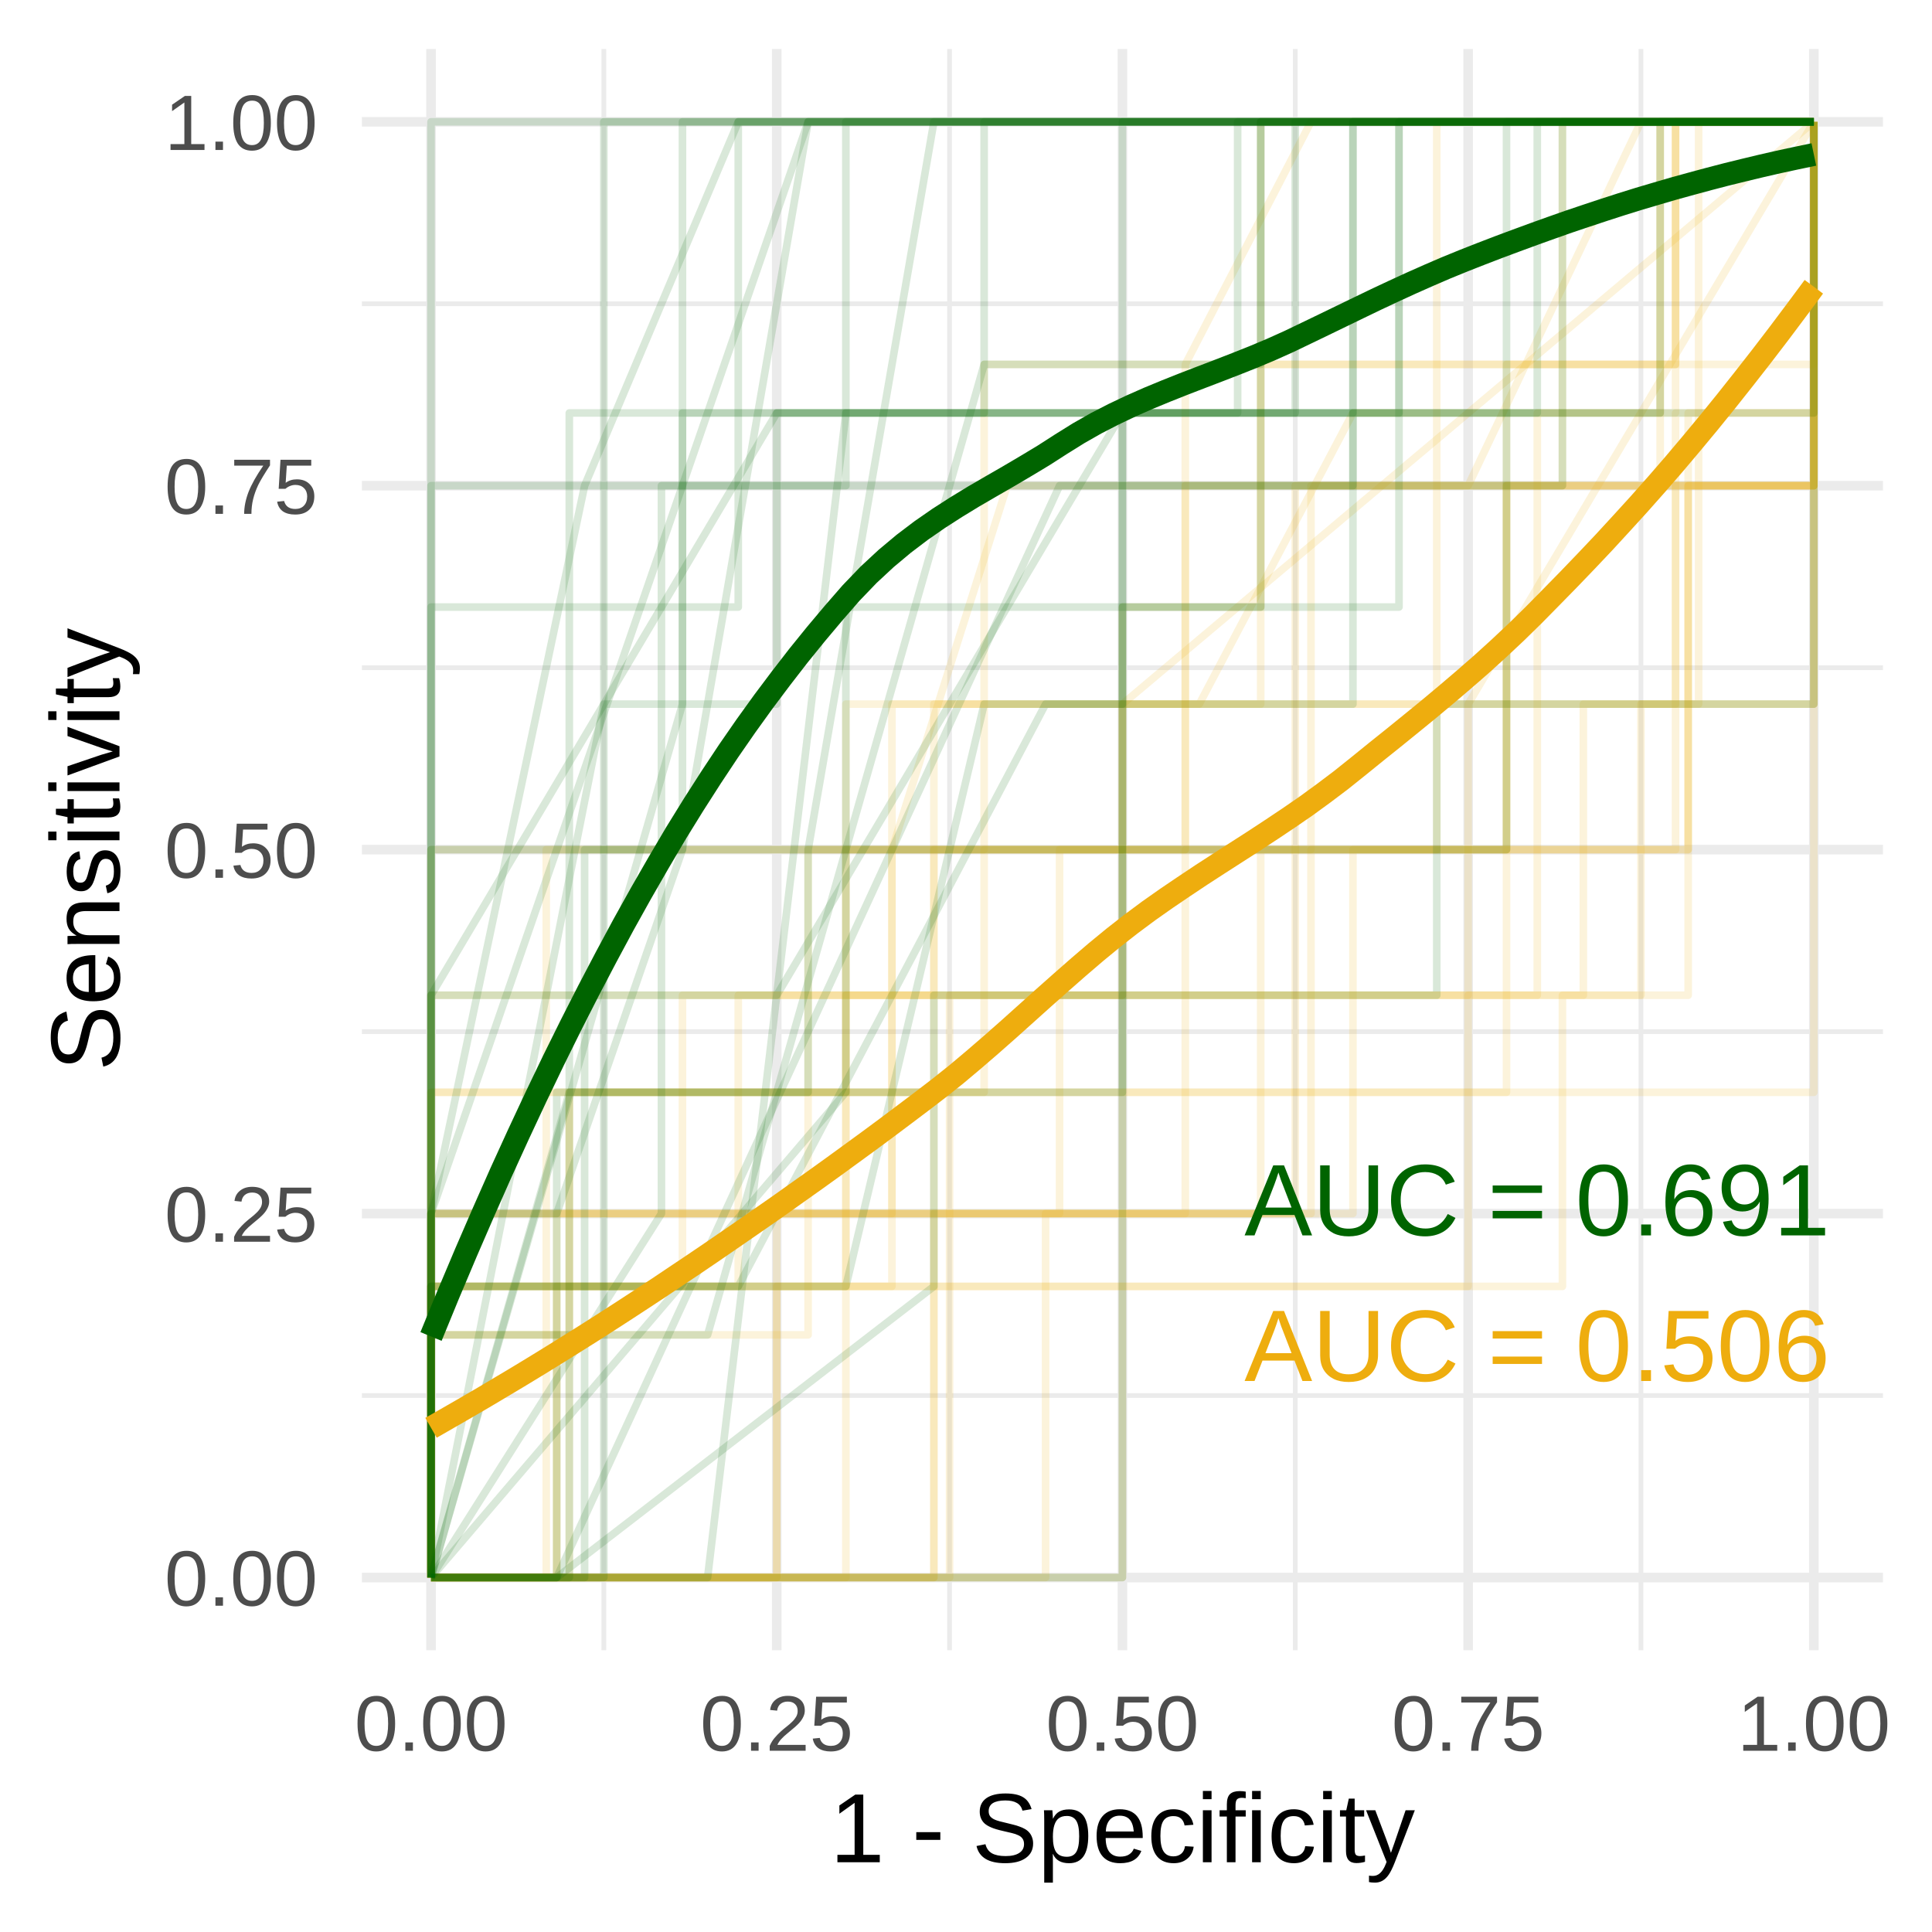
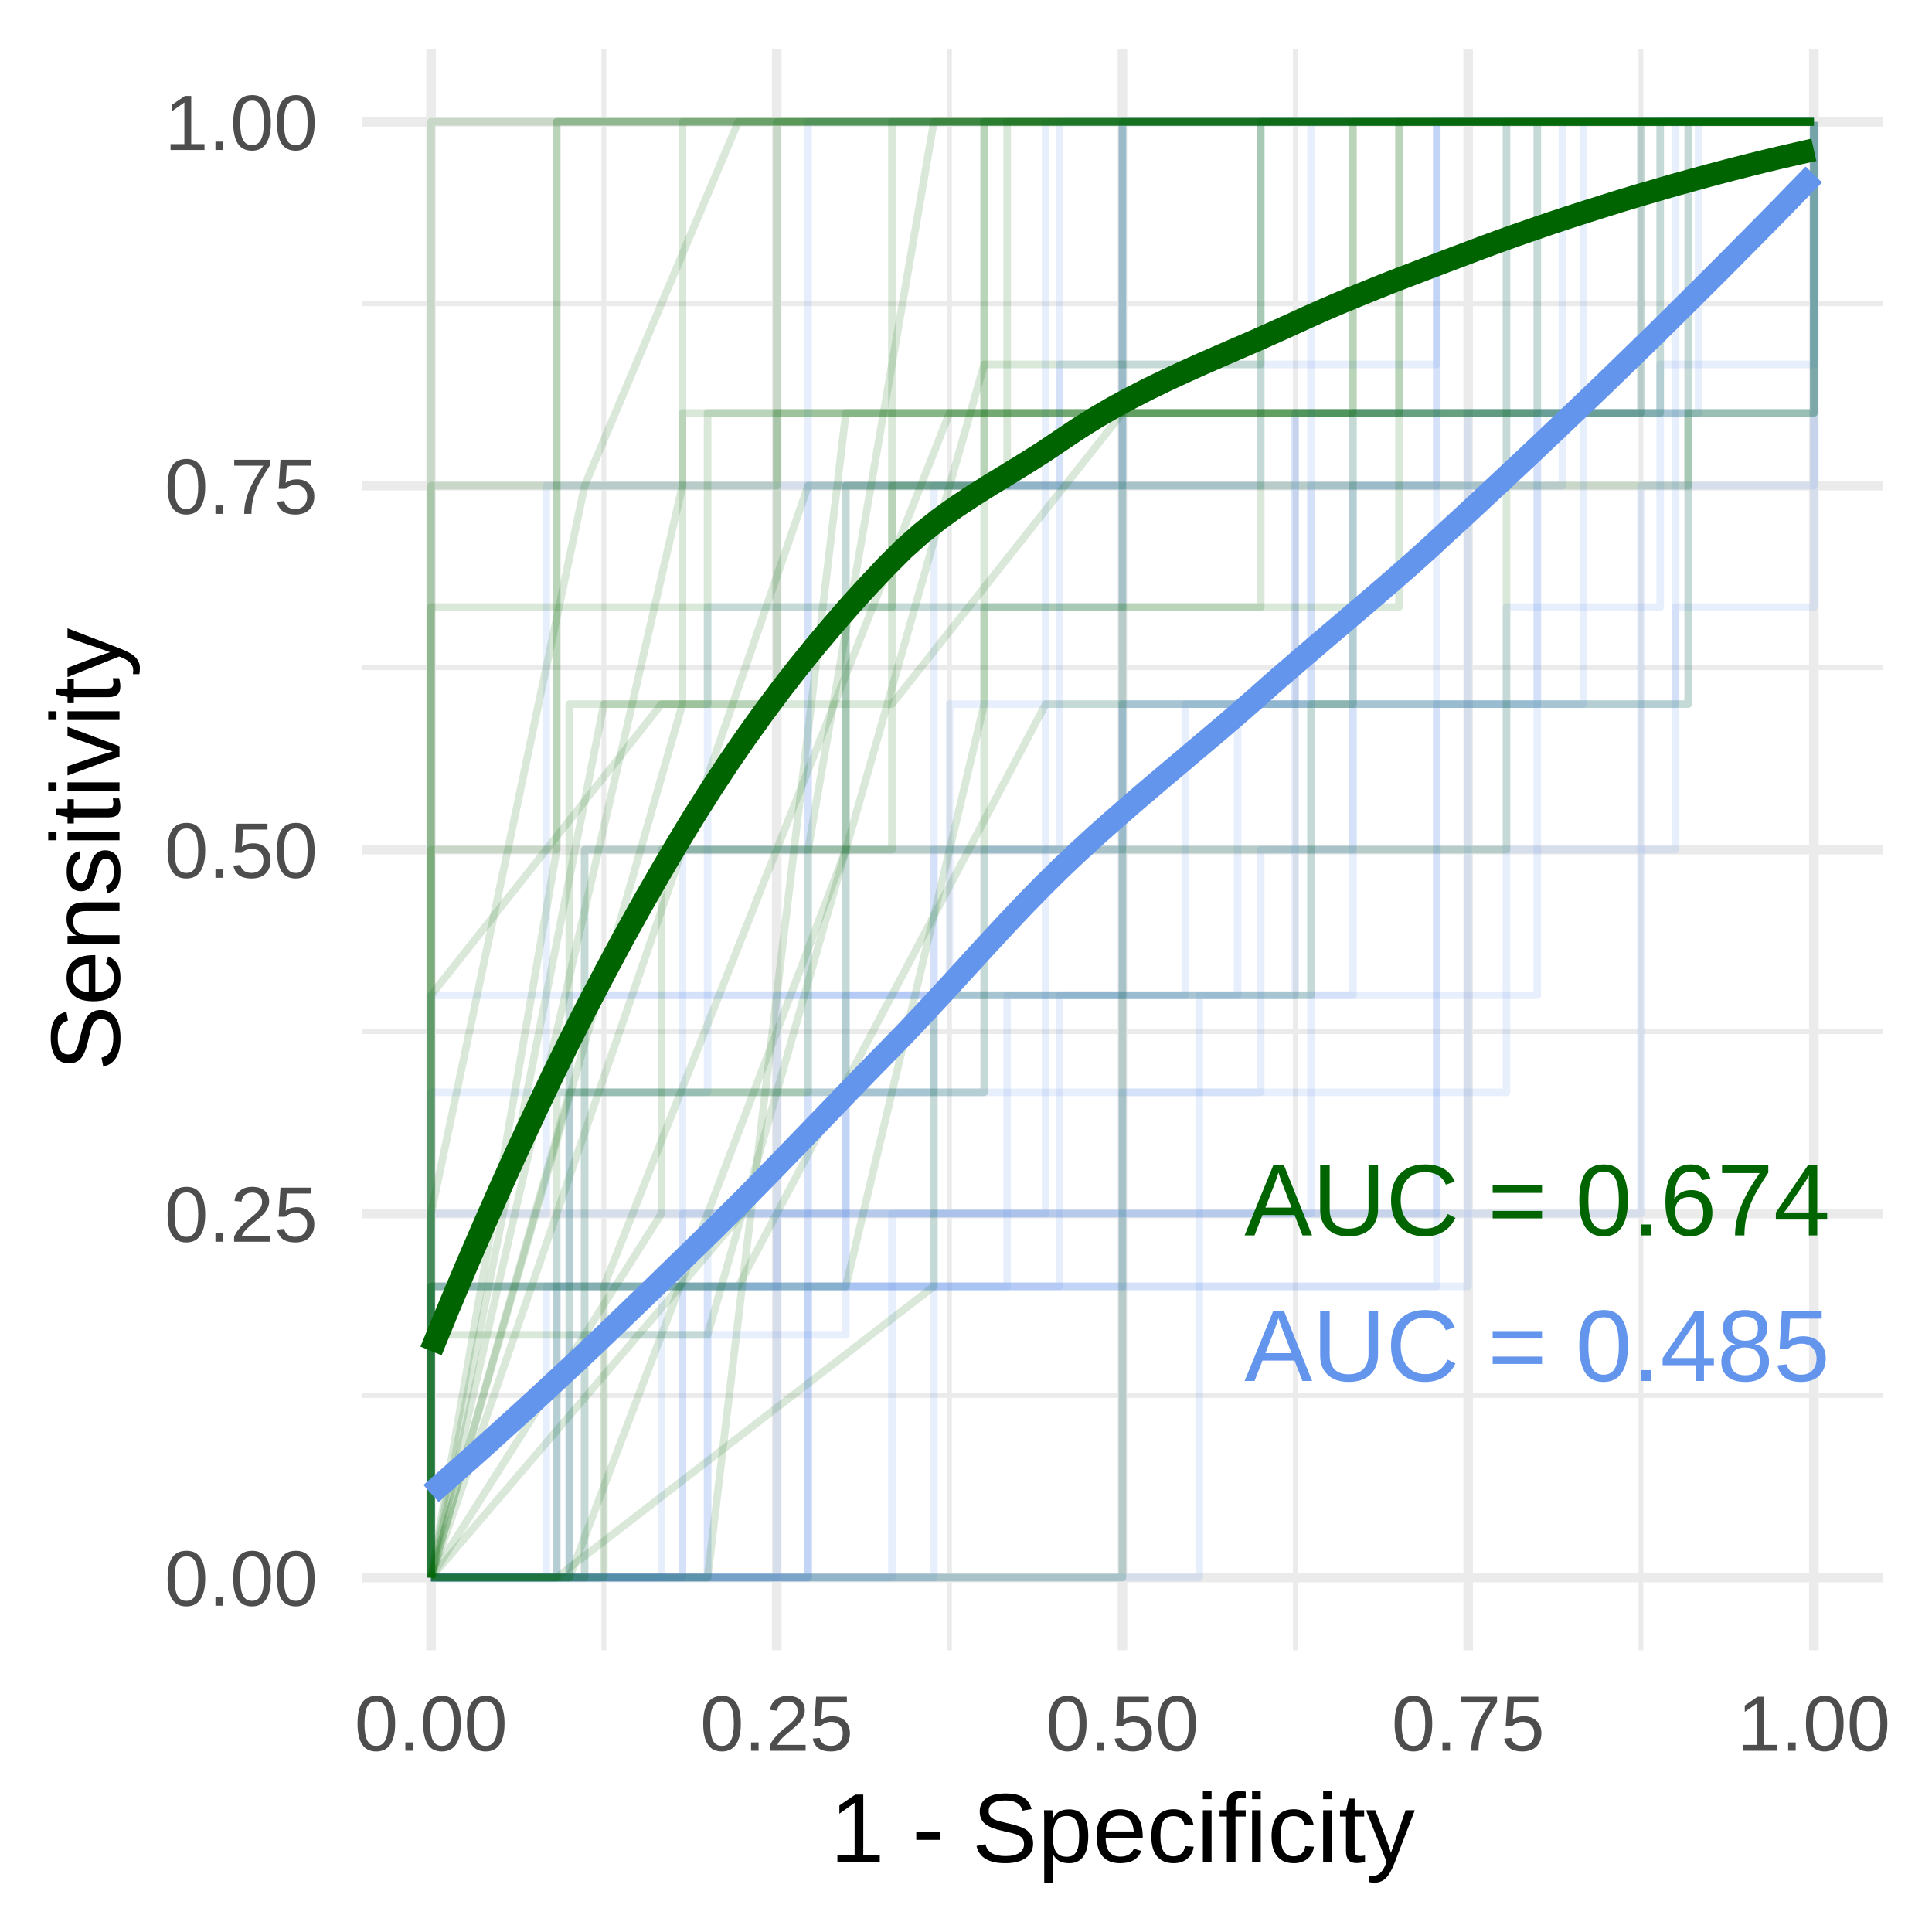
<svg xmlns="http://www.w3.org/2000/svg" width="216.00pt" height="216.00pt" viewBox="0 0 216.00 216.00">
  <g class="svglite">
    <defs>
      <style type="text/css">
    .svglite line, .svglite polyline, .svglite polygon, .svglite path, .svglite rect, .svglite circle {
      fill: none;
      stroke: #000000;
      stroke-linecap: round;
      stroke-linejoin: round;
      stroke-miterlimit: 10.00;
    }
    .svglite text {
      white-space: pre;
    }
    .svglite g.glyphgroup path {
      fill: inherit;
      stroke: none;
    }
  </style>
    </defs>
    <rect width="100%" height="100%" style="stroke: none; fill: #FFFFFF;" />
    <defs>
      <clipPath id="cpMC4wMHwyMTYuMDB8MC4wMHwyMTYuMDA=">
        <rect x="0.00" y="0.00" width="216.00" height="216.00" />
      </clipPath>
    </defs>
    <g clip-path="url(#cpMC4wMHwyMTYuMDB8MC4wMHwyMTYuMDA=)">
      <rect x="0.00" y="0.00" width="216.00" height="216.00" style="stroke-width: 1.07; stroke: none; fill: #FFFFFF;" />
    </g>
    <defs>
      <clipPath id="cpNDAuNDZ8MjEwLjUyfDUuNDh8MTg0LjUw">
        <rect x="40.46" y="5.48" width="170.07" height="179.02" />
      </clipPath>
    </defs>
    <g clip-path="url(#cpNDAuNDZ8MjEwLjUyfDUuNDh8MTg0LjUw)">
      <polyline points="40.46,156.02 210.52,156.02 " style="stroke-width: 0.53; stroke: #EBEBEB; stroke-linecap: butt;" />
      <polyline points="40.46,115.34 210.52,115.34 " style="stroke-width: 0.53; stroke: #EBEBEB; stroke-linecap: butt;" />
      <polyline points="40.46,74.65 210.52,74.65 " style="stroke-width: 0.53; stroke: #EBEBEB; stroke-linecap: butt;" />
      <polyline points="40.46,33.96 210.52,33.96 " style="stroke-width: 0.53; stroke: #EBEBEB; stroke-linecap: butt;" />
      <polyline points="67.51,184.50 67.51,5.48 " style="stroke-width: 0.53; stroke: #EBEBEB; stroke-linecap: butt;" />
      <polyline points="106.16,184.50 106.16,5.48 " style="stroke-width: 0.53; stroke: #EBEBEB; stroke-linecap: butt;" />
      <polyline points="144.81,184.50 144.81,5.48 " style="stroke-width: 0.53; stroke: #EBEBEB; stroke-linecap: butt;" />
      <polyline points="183.46,184.50 183.46,5.48 " style="stroke-width: 0.53; stroke: #EBEBEB; stroke-linecap: butt;" />
      <polyline points="40.46,176.37 210.52,176.37 " style="stroke-width: 1.07; stroke: #EBEBEB; stroke-linecap: butt;" />
      <polyline points="40.46,135.68 210.52,135.68 " style="stroke-width: 1.07; stroke: #EBEBEB; stroke-linecap: butt;" />
      <polyline points="40.46,94.99 210.52,94.99 " style="stroke-width: 1.07; stroke: #EBEBEB; stroke-linecap: butt;" />
      <polyline points="40.46,54.30 210.52,54.30 " style="stroke-width: 1.07; stroke: #EBEBEB; stroke-linecap: butt;" />
      <polyline points="40.46,13.62 210.52,13.62 " style="stroke-width: 1.07; stroke: #EBEBEB; stroke-linecap: butt;" />
      <polyline points="48.19,184.50 48.19,5.48 " style="stroke-width: 1.07; stroke: #EBEBEB; stroke-linecap: butt;" />
      <polyline points="86.84,184.50 86.84,5.48 " style="stroke-width: 1.07; stroke: #EBEBEB; stroke-linecap: butt;" />
      <polyline points="125.49,184.50 125.49,5.48 " style="stroke-width: 1.07; stroke: #EBEBEB; stroke-linecap: butt;" />
      <polyline points="164.14,184.50 164.14,5.48 " style="stroke-width: 1.07; stroke: #EBEBEB; stroke-linecap: butt;" />
      <polyline points="202.79,184.50 202.79,5.48 " style="stroke-width: 1.07; stroke: #EBEBEB; stroke-linecap: butt;" />
-       <polyline points="48.19,176.37 48.19,149.24 62.24,149.24 76.30,149.24 90.35,149.24 90.35,122.12 90.35,94.99 104.41,94.99 118.46,94.99 132.52,94.99 132.52,67.87 132.52,40.74 146.57,13.62 160.63,13.62 174.68,13.62 188.74,13.62 202.79,13.62 " style="stroke-width: 0.85; stroke: #EEAD0E; stroke-opacity: 0.15; stroke-linecap: butt;" />
-       <polyline points="48.19,176.37 48.19,143.82 48.19,111.27 67.51,111.27 86.84,111.27 106.16,111.27 125.49,111.27 144.81,111.27 164.14,111.27 183.46,111.27 183.46,78.72 202.79,78.72 202.79,46.17 202.79,13.62 " style="stroke-width: 0.85; stroke: #EEAD0E; stroke-opacity: 0.15; stroke-linecap: butt;" />
-       <polyline points="48.19,176.37 48.19,149.24 63.65,149.24 63.65,122.12 79.11,122.12 94.57,122.12 110.03,122.12 110.03,94.99 125.49,94.99 125.49,67.87 140.95,67.87 140.95,40.74 156.41,40.74 171.87,40.74 187.33,40.74 187.33,13.62 202.79,13.62 " style="stroke-width: 0.85; stroke: #EEAD0E; stroke-opacity: 0.15; stroke-linecap: butt;" />
-       <polyline points="48.19,176.37 48.19,122.12 63.65,122.12 79.11,122.12 94.57,122.12 110.03,122.12 125.49,122.12 140.95,122.12 156.41,122.12 171.87,122.12 187.33,122.12 202.79,122.12 202.79,67.87 202.79,13.62 " style="stroke-width: 0.85; stroke: #EEAD0E; stroke-opacity: 0.15; stroke-linecap: butt;" />
-       <polyline points="48.19,176.37 48.19,135.68 62.24,135.68 76.30,135.68 90.35,135.68 104.41,135.68 118.46,135.68 132.52,135.68 132.52,94.99 146.57,94.99 146.57,54.30 160.63,54.30 174.68,54.30 174.68,13.62 188.74,13.62 202.79,13.62 " style="stroke-width: 0.85; stroke: #EEAD0E; stroke-opacity: 0.15; stroke-linecap: butt;" />
-       <polyline points="48.19,176.37 62.24,176.37 62.24,143.82 76.30,143.82 76.30,111.27 90.35,111.27 104.41,111.27 104.41,78.72 118.46,78.72 132.52,78.72 146.57,78.72 160.63,78.72 174.68,78.72 188.74,78.72 202.79,78.72 202.79,46.17 202.79,13.62 " style="stroke-width: 0.85; stroke: #EEAD0E; stroke-opacity: 0.15; stroke-linecap: butt;" />
-       <polyline points="48.19,176.37 48.19,143.82 62.24,143.82 76.30,143.82 90.35,143.82 104.41,143.82 118.46,143.82 132.52,143.82 146.57,143.82 160.63,143.82 174.68,143.82 174.68,111.27 188.74,111.27 188.74,78.72 188.74,46.17 202.79,46.17 202.79,13.62 " style="stroke-width: 0.85; stroke: #EEAD0E; stroke-opacity: 0.15; stroke-linecap: butt;" />
-       <polyline points="48.19,176.37 48.19,122.12 65.36,122.12 82.54,122.12 99.72,122.12 116.90,122.12 134.08,122.12 151.26,122.12 168.43,122.12 168.43,94.99 168.43,67.87 168.43,40.74 185.61,40.74 202.79,40.74 202.79,13.62 " style="stroke-width: 0.85; stroke: #EEAD0E; stroke-opacity: 0.15; stroke-linecap: butt;" />
-       <polyline points="48.19,176.37 61.07,176.37 73.95,176.37 86.84,176.37 86.84,143.82 99.72,143.82 112.60,143.82 125.49,143.82 138.37,143.82 151.26,143.82 164.14,143.82 164.14,111.27 177.02,111.27 177.02,78.72 189.91,78.72 189.91,46.17 189.91,13.62 202.79,13.62 " style="stroke-width: 0.85; stroke: #EEAD0E; stroke-opacity: 0.15; stroke-linecap: butt;" />
-       <polyline points="48.19,176.37 48.19,143.82 65.36,143.82 82.54,143.82 82.54,111.27 99.72,111.27 99.72,78.72 116.90,78.72 134.08,78.72 151.26,46.17 168.43,46.17 185.61,46.17 185.61,13.62 202.79,13.62 " style="stroke-width: 0.85; stroke: #EEAD0E; stroke-opacity: 0.15; stroke-linecap: butt;" />
-       <polyline points="48.19,176.37 65.36,176.37 82.54,176.37 99.72,176.37 116.90,176.37 116.90,135.68 134.08,135.68 151.26,135.68 151.26,94.99 168.43,94.99 168.43,54.30 185.61,54.30 202.79,54.30 202.79,13.62 " style="stroke-width: 0.85; stroke: #EEAD0E; stroke-opacity: 0.15; stroke-linecap: butt;" />
-       <polyline points="48.19,176.37 63.65,176.37 79.11,176.37 94.57,176.37 110.03,176.37 125.49,176.37 125.49,143.82 125.49,111.27 140.95,111.27 156.41,111.27 171.87,111.27 171.87,78.72 171.87,46.17 187.33,46.17 187.33,13.62 202.79,13.62 " style="stroke-width: 0.85; stroke: #EEAD0E; stroke-opacity: 0.15; stroke-linecap: butt;" />
-       <polyline points="48.19,176.37 62.24,176.37 76.30,176.37 90.35,176.37 104.41,176.37 104.41,135.68 104.41,94.99 118.46,94.99 132.52,94.99 146.57,94.99 160.63,94.99 174.68,94.99 188.74,94.99 188.74,54.30 202.79,54.30 202.79,13.62 " style="stroke-width: 0.85; stroke: #EEAD0E; stroke-opacity: 0.15; stroke-linecap: butt;" />
-       <polyline points="48.19,176.37 67.51,176.37 86.84,176.37 86.84,135.68 106.16,135.68 125.49,135.68 144.81,135.68 144.81,94.99 144.81,54.30 164.14,54.30 183.46,13.62 202.79,13.62 " style="stroke-width: 0.85; stroke: #EEAD0E; stroke-opacity: 0.15; stroke-linecap: butt;" />
-       <polyline points="48.19,176.37 48.19,143.82 63.65,143.82 79.11,143.82 94.57,143.82 94.57,111.27 94.57,78.72 110.03,78.72 125.49,78.72 140.95,78.72 156.41,78.72 171.87,78.72 187.33,78.72 187.33,46.17 202.79,46.17 202.79,13.62 " style="stroke-width: 0.85; stroke: #EEAD0E; stroke-opacity: 0.15; stroke-linecap: butt;" />
-       <polyline points="48.19,176.37 63.65,176.37 63.65,149.24 63.65,122.12 79.11,122.12 94.57,122.12 94.57,94.99 110.03,94.99 110.03,67.87 110.03,40.74 125.49,40.74 140.95,40.74 156.41,40.74 171.87,40.74 187.33,40.74 187.33,13.62 202.79,13.62 " style="stroke-width: 0.85; stroke: #EEAD0E; stroke-opacity: 0.15; stroke-linecap: butt;" />
-       <polyline points="48.19,176.37 63.65,176.37 79.11,176.37 94.57,176.37 94.57,143.82 94.57,111.27 110.03,111.27 125.49,111.27 125.49,78.72 140.95,78.72 140.95,13.62 156.41,13.62 171.87,13.62 187.33,13.62 202.79,13.62 " style="stroke-width: 0.85; stroke: #EEAD0E; stroke-opacity: 0.15; stroke-linecap: butt;" />
-       <polyline points="48.19,176.37 48.19,135.68 63.65,135.68 79.11,135.68 94.57,135.68 110.03,135.68 125.49,135.68 140.95,135.68 140.95,94.99 156.41,94.99 171.87,94.99 187.33,94.99 187.33,54.30 202.79,54.30 202.79,13.62 " style="stroke-width: 0.85; stroke: #EEAD0E; stroke-opacity: 0.15; stroke-linecap: butt;" />
-       <polyline points="48.19,176.37 48.19,135.68 65.36,135.68 82.54,135.68 99.72,135.68 99.72,94.99 116.90,94.99 134.08,94.99 151.26,94.99 168.43,94.99 168.43,54.30 185.61,54.30 185.61,13.62 202.79,13.62 " style="stroke-width: 0.85; stroke: #EEAD0E; stroke-opacity: 0.15; stroke-linecap: butt;" />
-       <polyline points="48.19,176.37 62.24,176.37 76.30,176.37 90.35,176.37 104.41,176.37 104.41,135.68 118.46,135.68 118.46,94.99 132.52,94.99 146.57,94.99 160.63,94.99 174.68,94.99 188.74,94.99 188.74,54.30 202.79,54.30 202.79,13.62 " style="stroke-width: 0.85; stroke: #EEAD0E; stroke-opacity: 0.15; stroke-linecap: butt;" />
-       <polyline points="48.19,176.37 48.19,135.68 48.19,94.99 62.24,94.99 76.30,94.99 90.35,94.99 104.41,94.99 118.46,94.99 132.52,94.99 132.52,54.30 146.57,54.30 160.63,54.30 174.68,54.30 188.74,54.30 202.79,54.30 202.79,13.62 " style="stroke-width: 0.85; stroke: #EEAD0E; stroke-opacity: 0.15; stroke-linecap: butt;" />
-       <polyline points="48.19,176.37 61.07,176.37 61.07,135.68 61.07,94.99 73.95,94.99 86.84,94.99 99.72,94.99 112.60,54.30 125.49,54.30 138.37,54.30 151.26,54.30 164.14,54.30 177.02,54.30 189.91,54.30 202.79,54.30 202.79,13.62 " style="stroke-width: 0.85; stroke: #EEAD0E; stroke-opacity: 0.15; stroke-linecap: butt;" />
-       <polyline points="48.19,176.37 62.24,176.37 62.24,135.68 76.30,135.68 90.35,135.68 104.41,135.68 118.46,135.68 132.52,135.68 146.57,135.68 146.57,94.99 160.63,94.99 160.63,54.30 160.63,13.62 174.68,13.62 188.74,13.62 202.79,13.62 " style="stroke-width: 0.85; stroke: #EEAD0E; stroke-opacity: 0.15; stroke-linecap: butt;" />
-       <polyline points="48.19,176.37 67.51,176.37 86.84,176.37 106.16,176.37 106.16,143.82 106.16,111.27 125.49,111.27 125.49,78.72 202.79,13.62 " style="stroke-width: 0.85; stroke: #EEAD0E; stroke-opacity: 0.15; stroke-linecap: butt;" />
-       <polyline points="48.19,176.37 48.19,143.82 61.07,143.82 73.95,143.82 86.84,143.82 99.72,143.82 99.72,111.27 112.60,111.27 125.49,111.27 138.37,111.27 151.26,111.27 164.14,111.27 164.14,78.72 202.79,13.62 " style="stroke-width: 0.85; stroke: #EEAD0E; stroke-opacity: 0.15; stroke-linecap: butt;" />
-       <polyline points="48.19,176.37 62.24,176.37 62.24,149.24 62.24,122.12 76.30,122.12 90.35,122.12 90.35,94.99 104.41,13.62 118.46,13.62 132.52,13.62 160.63,13.62 174.68,13.62 188.74,13.62 202.79,13.62 " style="stroke-width: 0.85; stroke: #006400; stroke-opacity: 0.15; stroke-linecap: butt;" />
-       <polyline points="48.19,176.37 48.19,143.82 48.19,111.27 67.51,111.27 86.84,111.27 125.49,46.17 144.81,46.17 144.81,13.62 164.14,13.62 183.46,13.62 202.79,13.62 " style="stroke-width: 0.85; stroke: #006400; stroke-opacity: 0.15; stroke-linecap: butt;" />
+       <polyline points="48.19,176.37 62.24,176.37 76.30,176.37 90.35,176.37 90.35,149.24 90.35,122.12 104.41,122.12 104.41,94.99 118.46,94.99 118.46,67.87 118.46,40.74 132.52,40.74 146.57,40.74 160.63,40.74 160.63,13.62 174.68,13.62 188.74,13.62 202.79,13.62 " style="stroke-width: 0.85; stroke: #6495ED; stroke-opacity: 0.15; stroke-linecap: butt;" />
+       <polyline points="48.19,176.37 48.19,143.82 67.51,143.82 86.84,143.82 86.84,111.27 106.16,111.27 106.16,78.72 125.49,78.72 144.81,78.72 144.81,46.17 164.14,46.17 183.46,46.17 202.79,46.17 202.79,13.62 " style="stroke-width: 0.85; stroke: #6495ED; stroke-opacity: 0.15; stroke-linecap: butt;" />
+       <polyline points="48.19,176.37 63.65,176.37 79.11,176.37 94.57,176.37 110.03,176.37 125.49,176.37 125.49,149.24 125.49,122.12 140.95,122.12 140.95,94.99 156.41,94.99 171.87,94.99 187.33,94.99 187.33,67.87 202.79,67.87 202.79,40.74 202.79,13.62 " style="stroke-width: 0.85; stroke: #6495ED; stroke-opacity: 0.15; stroke-linecap: butt;" />
+       <polyline points="48.19,176.37 63.65,176.37 63.65,122.12 79.11,122.12 79.11,67.87 94.57,67.87 110.03,67.87 125.49,67.87 125.49,13.62 140.95,13.62 156.41,13.62 171.87,13.62 187.33,13.62 202.79,13.62 " style="stroke-width: 0.85; stroke: #6495ED; stroke-opacity: 0.15; stroke-linecap: butt;" />
+       <polyline points="48.19,176.37 62.24,176.37 62.24,135.68 76.30,135.68 76.30,94.99 90.35,94.99 90.35,54.30 104.41,54.30 118.46,54.30 118.46,13.62 132.52,13.62 146.57,13.62 160.63,13.62 174.68,13.62 188.74,13.62 202.79,13.62 " style="stroke-width: 0.85; stroke: #6495ED; stroke-opacity: 0.15; stroke-linecap: butt;" />
+       <polyline points="48.19,176.37 62.24,176.37 76.30,176.37 90.35,176.37 90.35,143.82 104.41,143.82 118.46,143.82 118.46,111.27 132.52,111.27 132.52,78.72 146.57,78.72 146.57,46.17 146.57,13.62 160.63,13.62 174.68,13.62 188.74,13.62 202.79,13.62 " style="stroke-width: 0.85; stroke: #6495ED; stroke-opacity: 0.15; stroke-linecap: butt;" />
+       <polyline points="48.19,176.37 62.24,176.37 62.24,143.82 76.30,143.82 90.35,143.82 104.41,143.82 118.46,143.82 132.52,143.82 146.57,143.82 160.63,143.82 160.63,111.27 160.63,78.72 174.68,78.72 188.74,78.72 188.74,46.17 188.74,13.62 202.79,13.62 " style="stroke-width: 0.85; stroke: #6495ED; stroke-opacity: 0.15; stroke-linecap: butt;" />
+       <polyline points="48.19,176.37 48.19,149.24 48.19,122.12 65.36,122.12 82.54,122.12 99.72,122.12 116.90,122.12 134.08,122.12 151.26,122.12 168.43,122.12 168.43,94.99 168.43,67.87 185.61,67.87 185.61,40.74 202.79,40.74 202.79,13.62 " style="stroke-width: 0.85; stroke: #6495ED; stroke-opacity: 0.15; stroke-linecap: butt;" />
+       <polyline points="48.19,176.37 61.07,176.37 73.95,176.37 73.95,143.82 86.84,143.82 99.72,143.82 112.60,143.82 125.49,143.82 138.37,143.82 151.26,143.82 164.14,143.82 164.14,111.27 164.14,78.72 164.14,46.17 177.02,46.17 177.02,13.62 189.91,13.62 202.79,13.62 " style="stroke-width: 0.85; stroke: #6495ED; stroke-opacity: 0.15; stroke-linecap: butt;" />
+       <polyline points="48.19,176.37 65.36,176.37 82.54,176.37 99.72,176.37 116.90,176.37 134.08,176.37 134.08,143.82 134.08,111.27 151.26,111.27 151.26,78.72 151.26,46.17 168.43,46.17 185.61,46.17 185.61,13.62 202.79,13.62 " style="stroke-width: 0.85; stroke: #6495ED; stroke-opacity: 0.15; stroke-linecap: butt;" />
+       <polyline points="48.19,176.37 65.36,176.37 82.54,176.37 99.72,176.37 99.72,135.68 116.90,135.68 116.90,94.99 134.08,94.99 151.26,94.99 151.26,54.30 168.43,54.30 168.43,13.62 185.61,13.62 202.79,13.62 " style="stroke-width: 0.85; stroke: #6495ED; stroke-opacity: 0.15; stroke-linecap: butt;" />
+       <polyline points="48.19,176.37 63.65,176.37 79.11,176.37 79.11,143.82 94.57,143.82 94.57,111.27 110.03,111.27 125.49,111.27 156.41,111.27 171.87,111.27 171.87,78.72 171.87,46.17 171.87,13.62 187.33,13.62 202.79,13.62 " style="stroke-width: 0.85; stroke: #6495ED; stroke-opacity: 0.15; stroke-linecap: butt;" />
+       <polyline points="48.19,176.37 62.24,176.37 76.30,176.37 90.35,176.37 90.35,135.68 104.41,135.68 118.46,135.68 132.52,135.68 146.57,135.68 160.63,135.68 160.63,94.99 160.63,54.30 160.63,13.62 174.68,13.62 188.74,13.62 202.79,13.62 " style="stroke-width: 0.85; stroke: #6495ED; stroke-opacity: 0.15; stroke-linecap: butt;" />
+       <polyline points="48.19,176.37 67.51,176.37 86.84,176.37 86.84,135.68 106.16,135.68 125.49,135.68 144.81,135.68 164.14,135.68 183.46,135.68 183.46,94.99 183.46,54.30 202.79,54.30 202.79,13.62 " style="stroke-width: 0.85; stroke: #6495ED; stroke-opacity: 0.15; stroke-linecap: butt;" />
+       <polyline points="48.19,176.37 48.19,143.82 63.65,143.82 63.65,111.27 79.11,111.27 94.57,111.27 110.03,111.27 125.49,111.27 125.49,78.72 140.95,78.72 156.41,78.72 171.87,78.72 187.33,78.72 187.33,46.17 187.33,13.62 202.79,13.62 " style="stroke-width: 0.85; stroke: #6495ED; stroke-opacity: 0.15; stroke-linecap: butt;" />
+       <polyline points="48.19,176.37 63.65,176.37 63.65,149.24 79.11,149.24 94.57,149.24 94.57,122.12 110.03,122.12 110.03,94.99 125.49,94.99 125.49,67.87 125.49,40.74 125.49,13.62 140.95,13.62 156.41,13.62 171.87,13.62 187.33,13.62 202.79,13.62 " style="stroke-width: 0.85; stroke: #6495ED; stroke-opacity: 0.15; stroke-linecap: butt;" />
+       <polyline points="48.19,176.37 48.19,143.82 48.19,111.27 63.65,111.27 79.11,111.27 94.57,111.27 110.03,111.27 125.49,111.27 125.49,78.72 140.95,78.72 156.41,78.72 171.87,78.72 171.87,46.17 187.33,46.17 202.79,46.17 202.79,13.62 " style="stroke-width: 0.85; stroke: #6495ED; stroke-opacity: 0.15; stroke-linecap: butt;" />
+       <polyline points="48.19,176.37 63.65,176.37 79.11,176.37 79.11,135.68 94.57,135.68 94.57,94.99 94.57,54.30 110.03,54.30 125.49,54.30 140.95,54.30 140.95,13.62 156.41,13.62 171.87,13.62 187.33,13.62 202.79,13.62 " style="stroke-width: 0.85; stroke: #6495ED; stroke-opacity: 0.15; stroke-linecap: butt;" />
+       <polyline points="48.19,176.37 65.36,176.37 65.36,135.68 65.36,94.99 82.54,94.99 99.72,94.99 116.90,94.99 116.90,54.30 116.90,13.62 134.08,13.62 151.26,13.62 168.43,13.62 185.61,13.62 202.79,13.62 " style="stroke-width: 0.85; stroke: #6495ED; stroke-opacity: 0.15; stroke-linecap: butt;" />
+       <polyline points="48.19,176.37 62.24,176.37 76.30,176.37 90.35,176.37 104.41,176.37 104.41,135.68 118.46,135.68 132.52,135.68 146.57,135.68 146.57,94.99 146.57,54.30 160.63,54.30 160.63,13.62 174.68,13.62 188.74,13.62 202.79,13.62 " style="stroke-width: 0.85; stroke: #6495ED; stroke-opacity: 0.15; stroke-linecap: butt;" />
+       <polyline points="48.19,176.37 62.24,176.37 76.30,176.37 76.30,135.68 90.35,135.68 90.35,94.99 90.35,54.30 90.35,13.62 104.41,13.62 118.46,13.62 132.52,13.62 146.57,13.62 160.63,13.62 174.68,13.62 188.74,13.62 202.79,13.62 " style="stroke-width: 0.85; stroke: #6495ED; stroke-opacity: 0.15; stroke-linecap: butt;" />
+       <polyline points="48.19,176.37 48.19,135.68 61.07,135.68 61.07,94.99 61.07,54.30 73.95,54.30 86.84,54.30 99.72,54.30 112.60,54.30 125.49,54.30 125.49,13.62 138.37,13.62 151.26,13.62 164.14,13.62 177.02,13.62 189.91,13.62 202.79,13.62 " style="stroke-width: 0.85; stroke: #6495ED; stroke-opacity: 0.15; stroke-linecap: butt;" />
+       <polyline points="48.19,176.37 62.24,176.37 76.30,176.37 76.30,135.68 90.35,135.68 104.41,135.68 104.41,94.99 104.41,54.30 118.46,54.30 132.52,54.30 146.57,54.30 160.63,54.30 174.68,54.30 174.68,13.62 188.74,13.62 202.79,13.62 " style="stroke-width: 0.85; stroke: #6495ED; stroke-opacity: 0.15; stroke-linecap: butt;" />
+       <polyline points="48.19,176.37 48.19,143.82 67.51,143.82 86.84,143.82 106.16,143.82 125.49,143.82 125.49,111.27 144.81,111.27 144.81,78.72 144.81,46.17 164.14,46.17 183.46,46.17 183.46,13.62 202.79,13.62 " style="stroke-width: 0.85; stroke: #6495ED; stroke-opacity: 0.15; stroke-linecap: butt;" />
+       <polyline points="48.19,176.37 61.07,176.37 61.07,143.82 73.95,143.82 86.84,143.82 99.72,143.82 112.60,143.82 112.60,111.27 125.49,111.27 138.37,111.27 138.37,78.72 151.26,78.72 164.14,78.72 177.02,78.72 177.02,46.17 189.91,46.17 189.91,13.62 202.79,13.62 " style="stroke-width: 0.85; stroke: #6495ED; stroke-opacity: 0.15; stroke-linecap: butt;" />
+       <polyline points="48.19,176.37 62.24,176.37 62.24,149.24 62.24,122.12 76.30,122.12 90.35,122.12 90.35,94.99 104.41,13.62 118.46,13.62 132.52,13.62 146.57,13.62 160.63,13.62 174.68,13.62 188.74,13.62 202.79,13.62 " style="stroke-width: 0.85; stroke: #006400; stroke-opacity: 0.15; stroke-linecap: butt;" />
+       <polyline points="48.19,176.37 67.51,176.37 67.51,143.82 106.16,46.17 125.49,46.17 144.81,46.17 164.14,46.17 183.46,46.17 183.46,13.62 202.79,13.62 " style="stroke-width: 0.85; stroke: #006400; stroke-opacity: 0.15; stroke-linecap: butt;" />
      <polyline points="48.19,176.37 48.19,149.24 63.65,149.24 79.11,149.24 110.03,40.74 125.49,40.74 140.95,40.74 140.95,13.62 156.41,13.62 171.87,13.62 187.33,13.62 202.79,13.62 " style="stroke-width: 0.85; stroke: #006400; stroke-opacity: 0.15; stroke-linecap: butt;" />
-       <polyline points="48.19,176.37 94.57,122.12 110.03,122.12 125.49,122.12 125.49,67.87 140.95,67.87 156.41,67.87 156.41,13.62 171.87,13.62 187.33,13.62 202.79,13.62 " style="stroke-width: 0.85; stroke: #006400; stroke-opacity: 0.15; stroke-linecap: butt;" />
-       <polyline points="48.19,176.37 48.19,135.68 90.35,13.62 104.41,13.62 118.46,13.62 146.57,13.62 160.63,13.62 188.74,13.62 202.79,13.62 " style="stroke-width: 0.85; stroke: #006400; stroke-opacity: 0.15; stroke-linecap: butt;" />
-       <polyline points="48.19,176.37 76.30,78.72 76.30,46.17 90.35,46.17 104.41,46.17 118.46,46.17 132.52,46.17 146.57,46.17 160.63,46.17 188.74,46.17 202.79,46.17 202.79,13.62 " style="stroke-width: 0.85; stroke: #006400; stroke-opacity: 0.15; stroke-linecap: butt;" />
-       <polyline points="48.19,176.37 62.24,176.37 104.41,143.82 104.41,111.27 118.46,111.27 132.52,111.27 146.57,111.27 160.63,111.27 160.63,78.72 174.68,78.72 188.74,78.72 202.79,78.72 202.79,46.17 202.79,13.62 " style="stroke-width: 0.85; stroke: #006400; stroke-opacity: 0.15; stroke-linecap: butt;" />
-       <polyline points="48.19,176.37 48.19,67.87 65.36,67.87 82.54,67.87 82.54,40.74 82.54,13.62 99.72,13.62 116.90,13.62 134.08,13.62 151.26,13.62 168.43,13.62 185.61,13.62 202.79,13.62 " style="stroke-width: 0.85; stroke: #006400; stroke-opacity: 0.15; stroke-linecap: butt;" />
+       <polyline points="48.19,176.37 94.57,122.12 110.03,122.12 110.03,67.87 125.49,67.87 140.95,67.87 156.41,67.87 156.41,13.62 171.87,13.62 187.33,13.62 202.79,13.62 " style="stroke-width: 0.85; stroke: #006400; stroke-opacity: 0.15; stroke-linecap: butt;" />
+       <polyline points="48.19,176.37 76.30,54.30 76.30,13.62 90.35,13.62 104.41,13.62 118.46,13.62 146.57,13.62 160.63,13.62 188.74,13.62 202.79,13.62 " style="stroke-width: 0.85; stroke: #006400; stroke-opacity: 0.15; stroke-linecap: butt;" />
+       <polyline points="48.19,176.37 76.30,78.72 76.30,46.17 90.35,46.17 104.41,46.17 118.46,46.17 146.57,46.17 160.63,46.17 188.74,46.17 202.79,46.17 202.79,13.62 " style="stroke-width: 0.85; stroke: #006400; stroke-opacity: 0.15; stroke-linecap: butt;" />
+       <polyline points="48.19,176.37 62.24,176.37 104.41,143.82 104.41,111.27 118.46,111.27 132.52,111.27 146.57,111.27 146.57,78.72 160.63,78.72 174.68,78.72 188.74,78.72 188.74,46.17 202.79,46.17 202.79,13.62 " style="stroke-width: 0.85; stroke: #006400; stroke-opacity: 0.15; stroke-linecap: butt;" />
+       <polyline points="48.19,176.37 48.19,67.87 65.36,67.87 82.54,67.87 99.72,67.87 99.72,40.74 99.72,13.62 116.90,13.62 134.08,13.62 151.26,13.62 168.43,13.62 185.61,13.62 202.79,13.62 " style="stroke-width: 0.85; stroke: #006400; stroke-opacity: 0.15; stroke-linecap: butt;" />
      <polyline points="48.19,176.37 61.07,176.37 73.95,176.37 86.84,176.37 99.72,176.37 112.60,176.37 125.49,176.37 125.49,46.17 138.37,46.17 151.26,46.17 151.26,13.62 164.14,13.62 177.02,13.62 189.91,13.62 202.79,13.62 " style="stroke-width: 0.85; stroke: #006400; stroke-opacity: 0.15; stroke-linecap: butt;" />
      <polyline points="48.19,176.37 48.19,143.82 65.36,143.82 82.54,143.82 116.90,78.72 151.26,78.72 151.26,46.17 185.61,46.17 185.61,13.62 202.79,13.62 " style="stroke-width: 0.85; stroke: #006400; stroke-opacity: 0.15; stroke-linecap: butt;" />
      <polyline points="48.19,176.37 48.19,135.68 65.36,54.30 82.54,13.62 99.72,13.62 116.90,13.62 134.08,13.62 151.26,13.62 168.43,13.62 185.61,13.62 202.79,13.62 " style="stroke-width: 0.85; stroke: #006400; stroke-opacity: 0.15; stroke-linecap: butt;" />
-       <polyline points="48.19,176.37 63.65,176.37 63.65,78.72 63.65,46.17 79.11,46.17 94.57,46.17 110.03,46.17 125.49,46.17 140.95,46.17 156.41,46.17 156.41,13.62 171.87,13.62 187.33,13.62 202.79,13.62 " style="stroke-width: 0.85; stroke: #006400; stroke-opacity: 0.15; stroke-linecap: butt;" />
+       <polyline points="48.19,176.37 63.65,176.37 63.65,78.72 79.11,78.72 79.11,46.17 94.57,46.17 110.03,46.17 125.49,46.17 140.95,46.17 156.41,46.17 156.41,13.62 171.87,13.62 187.33,13.62 202.79,13.62 " style="stroke-width: 0.85; stroke: #006400; stroke-opacity: 0.15; stroke-linecap: butt;" />
      <polyline points="48.19,176.37 48.19,94.99 48.19,54.30 48.19,13.62 62.24,13.62 76.30,13.62 90.35,13.62 104.41,13.62 118.46,13.62 132.52,13.62 146.57,13.62 160.63,13.62 174.68,13.62 188.74,13.62 202.79,13.62 " style="stroke-width: 0.85; stroke: #006400; stroke-opacity: 0.15; stroke-linecap: butt;" />
-       <polyline points="48.19,176.37 67.51,176.37 67.51,54.30 67.51,13.62 86.84,13.62 106.16,13.62 125.49,13.62 144.81,13.62 183.46,13.62 202.79,13.62 " style="stroke-width: 0.85; stroke: #006400; stroke-opacity: 0.15; stroke-linecap: butt;" />
-       <polyline points="48.19,176.37 48.19,143.82 63.65,143.82 79.11,143.82 94.57,143.82 110.03,78.72 125.49,78.72 125.49,46.17 140.95,46.17 156.41,46.17 171.87,46.17 171.87,13.62 187.33,13.62 202.79,13.62 " style="stroke-width: 0.85; stroke: #006400; stroke-opacity: 0.15; stroke-linecap: butt;" />
+       <polyline points="48.19,176.37 48.19,54.30 67.51,54.30 86.84,54.30 86.84,13.62 106.16,13.62 144.81,13.62 164.14,13.62 183.46,13.62 202.79,13.62 " style="stroke-width: 0.85; stroke: #006400; stroke-opacity: 0.15; stroke-linecap: butt;" />
+       <polyline points="48.19,176.37 48.19,143.82 63.65,143.82 79.11,143.82 94.57,143.82 110.03,78.72 110.03,46.17 125.49,46.17 140.95,46.17 156.41,46.17 171.87,46.17 171.87,13.62 187.33,13.62 202.79,13.62 " style="stroke-width: 0.85; stroke: #006400; stroke-opacity: 0.15; stroke-linecap: butt;" />
      <polyline points="48.19,176.37 63.65,122.12 79.11,122.12 94.57,122.12 94.57,94.99 94.57,67.87 110.03,67.87 140.95,67.87 140.95,40.74 140.95,13.62 156.41,13.62 171.87,13.62 187.33,13.62 202.79,13.62 " style="stroke-width: 0.85; stroke: #006400; stroke-opacity: 0.15; stroke-linecap: butt;" />
      <polyline points="48.19,176.37 63.65,176.37 79.11,176.37 94.57,46.17 110.03,46.17 110.03,13.62 125.49,13.62 140.95,13.62 171.87,13.62 202.79,13.62 " style="stroke-width: 0.85; stroke: #006400; stroke-opacity: 0.15; stroke-linecap: butt;" />
-       <polyline points="48.19,176.37 48.19,94.99 48.19,54.30 63.65,54.30 79.11,54.30 94.57,54.30 94.57,13.62 110.03,13.62 140.95,13.62 171.87,13.62 187.33,13.62 202.79,13.62 " style="stroke-width: 0.85; stroke: #006400; stroke-opacity: 0.15; stroke-linecap: butt;" />
+       <polyline points="48.19,176.37 63.65,176.37 94.57,94.99 94.57,54.30 110.03,54.30 110.03,13.62 125.49,13.62 140.95,13.62 156.41,13.62 171.87,13.62 187.33,13.62 202.79,13.62 " style="stroke-width: 0.85; stroke: #006400; stroke-opacity: 0.15; stroke-linecap: butt;" />
      <polyline points="48.19,176.37 65.36,176.37 65.36,94.99 82.54,94.99 99.72,94.99 116.90,94.99 134.08,94.99 151.26,94.99 168.43,94.99 168.43,54.30 168.43,13.62 185.61,13.62 202.79,13.62 " style="stroke-width: 0.85; stroke: #006400; stroke-opacity: 0.15; stroke-linecap: butt;" />
-       <polyline points="48.19,176.37 48.19,135.68 62.24,135.68 76.30,94.99 90.35,13.62 104.41,13.62 118.46,13.62 132.52,13.62 146.57,13.62 188.74,13.62 202.79,13.62 " style="stroke-width: 0.85; stroke: #006400; stroke-opacity: 0.15; stroke-linecap: butt;" />
-       <polyline points="48.19,176.37 48.19,94.99 62.24,94.99 76.30,94.99 76.30,13.62 118.46,13.62 146.57,13.62 160.63,13.62 174.68,13.62 202.79,13.62 " style="stroke-width: 0.85; stroke: #006400; stroke-opacity: 0.15; stroke-linecap: butt;" />
-       <polyline points="48.19,176.37 73.95,135.68 73.95,94.99 73.95,54.30 86.84,54.30 99.72,54.30 112.60,54.30 125.49,54.30 138.37,54.30 151.26,54.30 151.26,13.62 164.14,13.62 177.02,13.62 189.91,13.62 202.79,13.62 " style="stroke-width: 0.85; stroke: #006400; stroke-opacity: 0.15; stroke-linecap: butt;" />
-       <polyline points="48.19,176.37 62.24,176.37 118.46,54.30 132.52,54.30 146.57,54.30 160.63,54.30 174.68,54.30 174.68,13.62 188.74,13.62 202.79,13.62 " style="stroke-width: 0.85; stroke: #006400; stroke-opacity: 0.15; stroke-linecap: butt;" />
+       <polyline points="48.19,176.37 62.24,94.99 62.24,13.62 76.30,13.62 90.35,13.62 104.41,13.62 160.63,13.62 174.68,13.62 188.74,13.62 202.79,13.62 " style="stroke-width: 0.85; stroke: #006400; stroke-opacity: 0.15; stroke-linecap: butt;" />
+       <polyline points="48.19,176.37 48.19,94.99 62.24,94.99 62.24,13.62 76.30,13.62 118.46,13.62 146.57,13.62 160.63,13.62 174.68,13.62 202.79,13.62 " style="stroke-width: 0.85; stroke: #006400; stroke-opacity: 0.15; stroke-linecap: butt;" />
+       <polyline points="48.19,176.37 73.95,135.68 73.95,94.99 86.84,94.99 99.72,94.99 99.72,54.30 112.60,54.30 112.60,13.62 125.49,13.62 138.37,13.62 151.26,13.62 164.14,13.62 177.02,13.62 189.91,13.62 202.79,13.62 " style="stroke-width: 0.85; stroke: #006400; stroke-opacity: 0.15; stroke-linecap: butt;" />
+       <polyline points="48.19,176.37 90.35,54.30 104.41,54.30 118.46,54.30 132.52,54.30 146.57,54.30 160.63,54.30 174.68,54.30 188.74,54.30 188.74,13.62 202.79,13.62 " style="stroke-width: 0.85; stroke: #006400; stroke-opacity: 0.15; stroke-linecap: butt;" />
      <polyline points="48.19,176.37 67.51,78.72 86.84,78.72 86.84,46.17 106.16,46.17 125.49,46.17 125.49,13.62 144.81,13.62 164.14,13.62 183.46,13.62 202.79,13.62 " style="stroke-width: 0.85; stroke: #006400; stroke-opacity: 0.15; stroke-linecap: butt;" />
-       <polyline points="48.19,176.37 48.19,143.82 48.19,111.27 86.84,46.17 99.72,46.17 138.37,46.17 138.37,13.62 151.26,13.62 164.14,13.62 189.91,13.62 202.79,13.62 " style="stroke-width: 0.85; stroke: #006400; stroke-opacity: 0.15; stroke-linecap: butt;" />
-       <polyline points="48.19,159.63 50.14,158.51 52.10,157.38 54.06,156.24 56.01,155.08 57.97,153.91 59.93,152.72 61.88,151.52 63.84,150.30 65.80,149.07 67.76,147.82 69.71,146.56 71.67,145.28 73.63,143.99 75.58,142.68 77.54,141.37 79.50,140.04 81.45,138.70 83.41,137.35 85.37,135.99 87.33,134.62 89.28,133.23 91.24,131.84 93.20,130.43 95.15,129.01 97.11,127.58 99.07,126.13 101.03,124.66 102.98,123.19 104.94,121.69 106.90,120.13 108.85,118.49 110.81,116.80 112.77,115.07 114.72,113.32 116.68,111.56 118.64,109.82 120.60,108.10 122.55,106.43 124.51,104.82 126.47,103.29 128.42,101.84 130.38,100.46 132.34,99.13 134.29,97.83 136.25,96.56 138.21,95.30 140.17,94.04 142.12,92.76 144.08,91.45 146.04,90.10 147.99,88.68 149.95,87.20 151.91,85.63 153.86,84.05 155.82,82.48 157.78,80.89 159.74,79.29 161.69,77.66 163.65,75.99 165.61,74.28 167.56,72.51 169.52,70.67 171.48,68.75 173.43,66.77 175.39,64.77 177.35,62.73 179.31,60.66 181.26,58.54 183.22,56.39 185.18,54.18 187.13,51.93 189.09,49.61 191.05,47.25 193.01,44.83 194.96,42.37 196.92,39.86 198.88,37.30 200.83,34.70 202.79,32.06 " style="stroke-width: 2.56; stroke: #EEAD0E; stroke-linecap: butt;" />
-       <polyline points="48.19,149.42 50.14,144.67 52.10,140.03 54.06,135.51 56.01,131.10 57.97,126.81 59.93,122.62 61.88,118.56 63.84,114.60 65.80,110.75 67.76,107.01 69.71,103.38 71.67,99.86 73.63,96.45 75.58,93.14 77.54,89.97 79.50,86.91 81.45,83.97 83.41,81.14 85.37,78.42 87.33,75.81 89.28,73.29 91.24,70.87 93.20,68.54 95.15,66.30 97.11,64.26 99.07,62.44 101.03,60.80 102.98,59.32 104.94,57.96 106.90,56.70 108.85,55.51 110.81,54.37 112.77,53.24 114.72,52.09 116.68,50.91 118.64,49.65 120.60,48.43 122.55,47.32 124.51,46.31 126.47,45.38 128.42,44.52 130.38,43.71 132.34,42.93 134.29,42.18 136.25,41.43 138.21,40.67 140.17,39.89 142.12,39.07 144.08,38.19 146.04,37.25 147.99,36.31 149.95,35.36 151.91,34.41 153.86,33.47 155.82,32.55 157.78,31.65 159.74,30.78 161.69,29.94 163.65,29.14 165.61,28.37 167.56,27.62 169.52,26.89 171.48,26.17 173.43,25.47 175.39,24.78 177.35,24.12 179.31,23.47 181.26,22.84 183.22,22.23 185.18,21.65 187.13,21.08 189.09,20.54 191.05,20.01 193.01,19.50 194.96,19.02 196.92,18.55 198.88,18.10 200.83,17.68 202.79,17.27 " style="stroke-width: 2.56; stroke: #006400; stroke-linecap: butt;" />
-       <text x="171.87" y="138.12" text-anchor="middle" style="font-size: 11.38px;fill: #006400; font-family: &quot;Arial&quot;;" textLength="65.45px" lengthAdjust="spacingAndGlyphs">AUC = 0.691</text>
-       <text x="171.87" y="154.40" text-anchor="middle" style="font-size: 11.38px;fill: #EEAD0E; font-family: &quot;Arial&quot;;" textLength="65.45px" lengthAdjust="spacingAndGlyphs">AUC = 0.506</text>
+       <polyline points="48.19,176.37 48.19,143.82 48.19,111.27 73.95,78.72 99.72,78.72 125.49,46.17 138.37,46.17 151.26,46.17 151.26,13.62 164.14,13.62 177.02,13.62 189.91,13.62 202.79,13.62 " style="stroke-width: 0.85; stroke: #006400; stroke-opacity: 0.15; stroke-linecap: butt;" />
+       <polyline points="48.19,166.98 50.14,165.25 52.10,163.51 54.06,161.77 56.01,160.00 57.97,158.23 59.93,156.44 61.88,154.63 63.84,152.81 65.80,150.97 67.76,149.11 69.71,147.23 71.67,145.34 73.63,143.45 75.58,141.55 77.54,139.64 79.50,137.73 81.45,135.80 83.41,133.84 85.37,131.85 87.33,129.84 89.28,127.82 91.24,125.79 93.20,123.76 95.15,121.73 97.11,119.71 99.07,117.71 101.03,115.70 102.98,113.64 104.94,111.53 106.90,109.40 108.85,107.26 110.81,105.13 112.77,103.02 114.72,100.96 116.68,98.96 118.64,97.03 120.60,95.18 122.55,93.39 124.51,91.65 126.47,89.94 128.42,88.27 130.38,86.61 132.34,84.96 134.29,83.31 136.25,81.66 138.21,79.98 140.17,78.27 142.12,76.54 144.08,74.84 146.04,73.16 147.99,71.49 149.95,69.83 151.91,68.16 153.86,66.49 155.82,64.80 157.78,63.08 159.74,61.32 161.69,59.52 163.65,57.72 165.61,55.90 167.56,54.08 169.52,52.25 171.48,50.41 173.43,48.56 175.39,46.70 177.35,44.83 179.31,42.95 181.26,41.06 183.22,39.16 185.18,37.25 187.13,35.32 189.09,33.38 191.05,31.43 193.01,29.47 194.96,27.50 196.92,25.52 198.88,23.53 200.83,21.52 202.79,19.51 " style="stroke-width: 2.56; stroke: #6495ED; stroke-linecap: butt;" />
+       <polyline points="48.19,151.04 50.14,146.28 52.10,141.63 54.06,137.09 56.01,132.66 57.97,128.34 59.93,124.14 61.88,120.04 63.84,116.07 65.80,112.22 67.76,108.48 69.71,104.85 71.67,101.32 73.63,97.90 75.58,94.57 77.54,91.34 79.50,88.24 81.45,85.27 83.41,82.42 85.37,79.69 87.33,77.06 89.28,74.55 91.24,72.13 93.20,69.81 95.15,67.57 97.11,65.42 99.07,63.34 101.03,61.38 102.98,59.64 104.94,58.08 106.90,56.67 108.85,55.38 110.81,54.15 112.77,52.96 114.72,51.76 116.68,50.52 118.64,49.20 120.60,47.89 122.55,46.67 124.51,45.53 126.47,44.47 128.42,43.47 130.38,42.52 132.34,41.61 134.29,40.73 136.25,39.87 138.21,39.02 140.17,38.17 142.12,37.30 144.08,36.42 146.04,35.52 147.99,34.65 149.95,33.81 151.91,33.00 153.86,32.21 155.82,31.43 157.78,30.68 159.74,29.93 161.69,29.19 163.65,28.45 165.61,27.71 167.56,26.99 169.52,26.29 171.48,25.61 173.43,24.94 175.39,24.29 177.35,23.66 179.31,23.04 181.26,22.43 183.22,21.84 185.18,21.27 187.13,20.70 189.09,20.16 191.05,19.62 193.01,19.10 194.96,18.60 196.92,18.11 198.88,17.64 200.83,17.19 202.79,16.75 " style="stroke-width: 2.56; stroke: #006400; stroke-linecap: butt;" />
+       <text x="171.87" y="138.12" text-anchor="middle" style="font-size: 11.38px;fill: #006400; font-family: &quot;Arial&quot;;" textLength="65.45px" lengthAdjust="spacingAndGlyphs">AUC = 0.674</text>
+       <text x="171.87" y="154.40" text-anchor="middle" style="font-size: 11.38px;fill: #6495ED; font-family: &quot;Arial&quot;;" textLength="65.45px" lengthAdjust="spacingAndGlyphs">AUC = 0.485</text>
    </g>
    <g clip-path="url(#cpMC4wMHwyMTYuMDB8MC4wMHwyMTYuMDA=)">
      <text x="35.52" y="179.52" text-anchor="end" style="font-size: 8.80px;fill: #4D4D4D; font-family: &quot;Arial&quot;;" textLength="17.11px" lengthAdjust="spacingAndGlyphs">0.00</text>
      <text x="35.52" y="138.83" text-anchor="end" style="font-size: 8.80px;fill: #4D4D4D; font-family: &quot;Arial&quot;;" textLength="17.11px" lengthAdjust="spacingAndGlyphs">0.25</text>
      <text x="35.52" y="98.14" text-anchor="end" style="font-size: 8.80px;fill: #4D4D4D; font-family: &quot;Arial&quot;;" textLength="17.11px" lengthAdjust="spacingAndGlyphs">0.50</text>
      <text x="35.52" y="57.45" text-anchor="end" style="font-size: 8.80px;fill: #4D4D4D; font-family: &quot;Arial&quot;;" textLength="17.11px" lengthAdjust="spacingAndGlyphs">0.75</text>
      <text x="35.52" y="16.77" text-anchor="end" style="font-size: 8.80px;fill: #4D4D4D; font-family: &quot;Arial&quot;;" textLength="17.11px" lengthAdjust="spacingAndGlyphs">1.00</text>
      <text x="48.19" y="195.74" text-anchor="middle" style="font-size: 8.80px;fill: #4D4D4D; font-family: &quot;Arial&quot;;" textLength="17.11px" lengthAdjust="spacingAndGlyphs">0.00</text>
      <text x="86.84" y="195.74" text-anchor="middle" style="font-size: 8.80px;fill: #4D4D4D; font-family: &quot;Arial&quot;;" textLength="17.11px" lengthAdjust="spacingAndGlyphs">0.25</text>
      <text x="125.49" y="195.74" text-anchor="middle" style="font-size: 8.80px;fill: #4D4D4D; font-family: &quot;Arial&quot;;" textLength="17.11px" lengthAdjust="spacingAndGlyphs">0.50</text>
      <text x="164.14" y="195.74" text-anchor="middle" style="font-size: 8.80px;fill: #4D4D4D; font-family: &quot;Arial&quot;;" textLength="17.11px" lengthAdjust="spacingAndGlyphs">0.75</text>
      <text x="202.79" y="195.74" text-anchor="middle" style="font-size: 8.80px;fill: #4D4D4D; font-family: &quot;Arial&quot;;" textLength="17.11px" lengthAdjust="spacingAndGlyphs">1.00</text>
      <text x="125.49" y="208.20" text-anchor="middle" style="font-size: 11.00px; font-family: &quot;Arial&quot;;" textLength="65.44px" lengthAdjust="spacingAndGlyphs">1 - Specificity</text>
      <text transform="translate(13.36,94.99) rotate(-90)" text-anchor="middle" style="font-size: 11.00px; font-family: &quot;Arial&quot;;" textLength="49.53px" lengthAdjust="spacingAndGlyphs">Sensitivity</text>
    </g>
  </g>
</svg>
